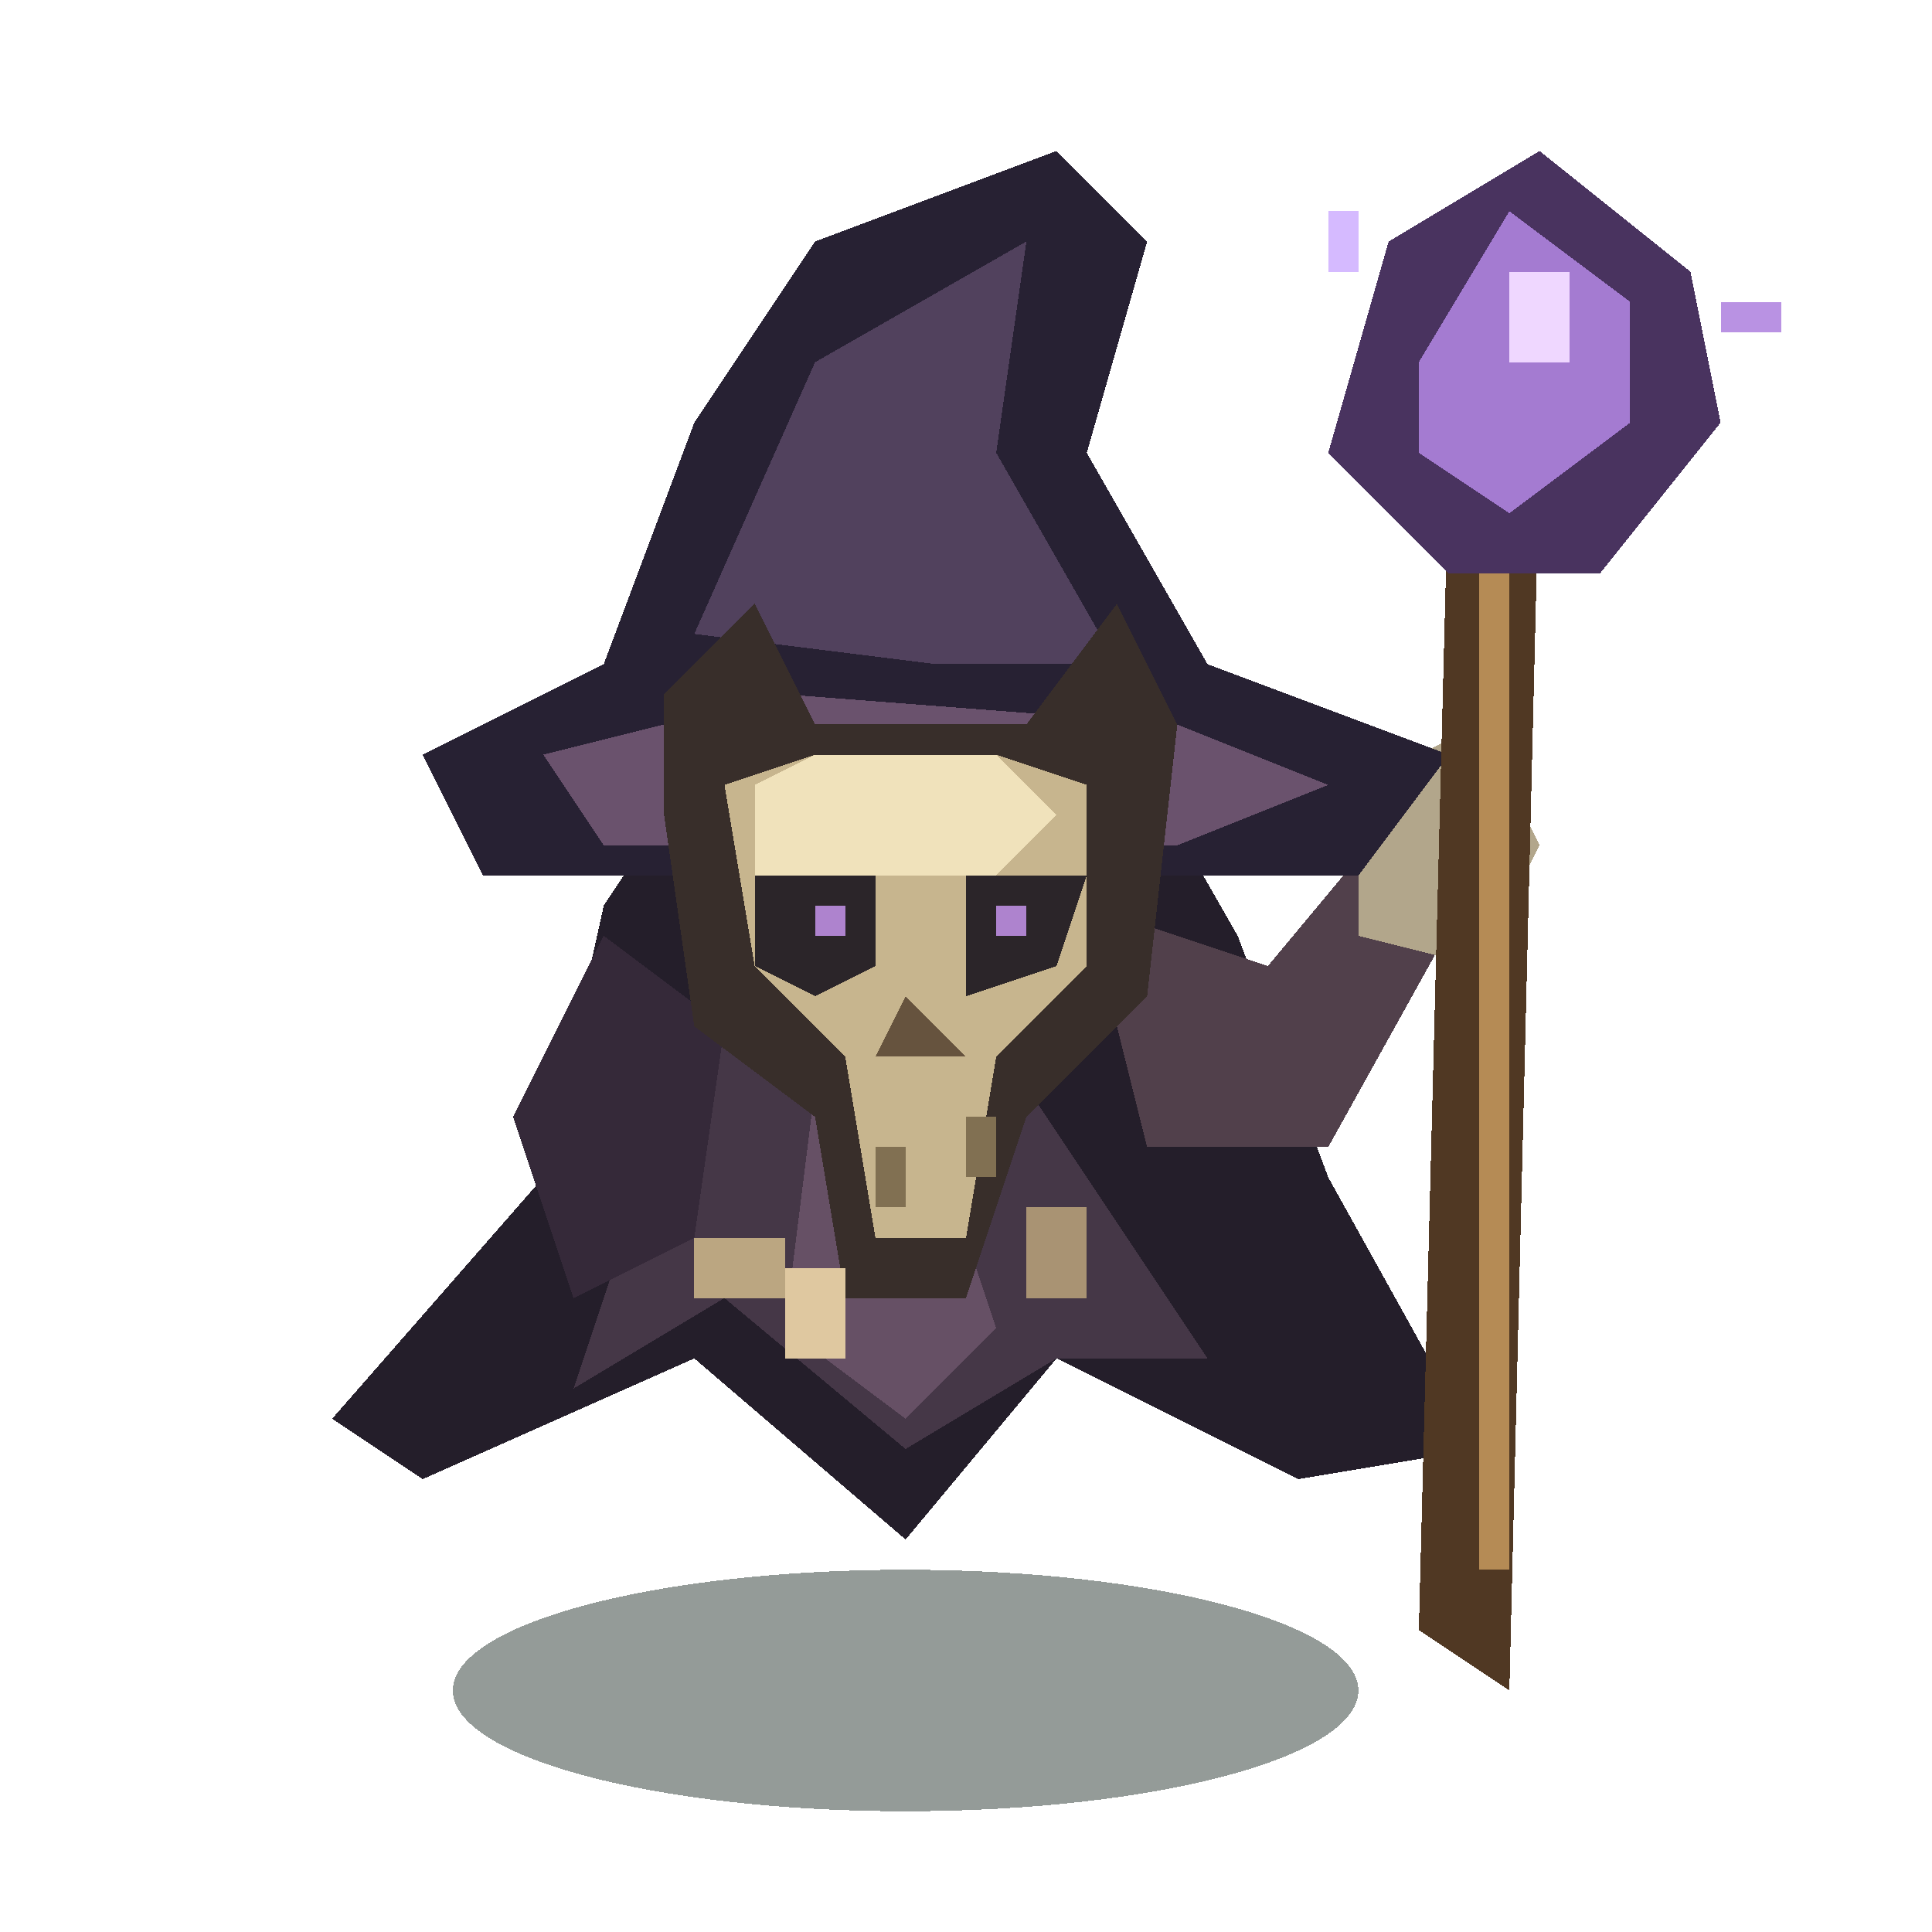
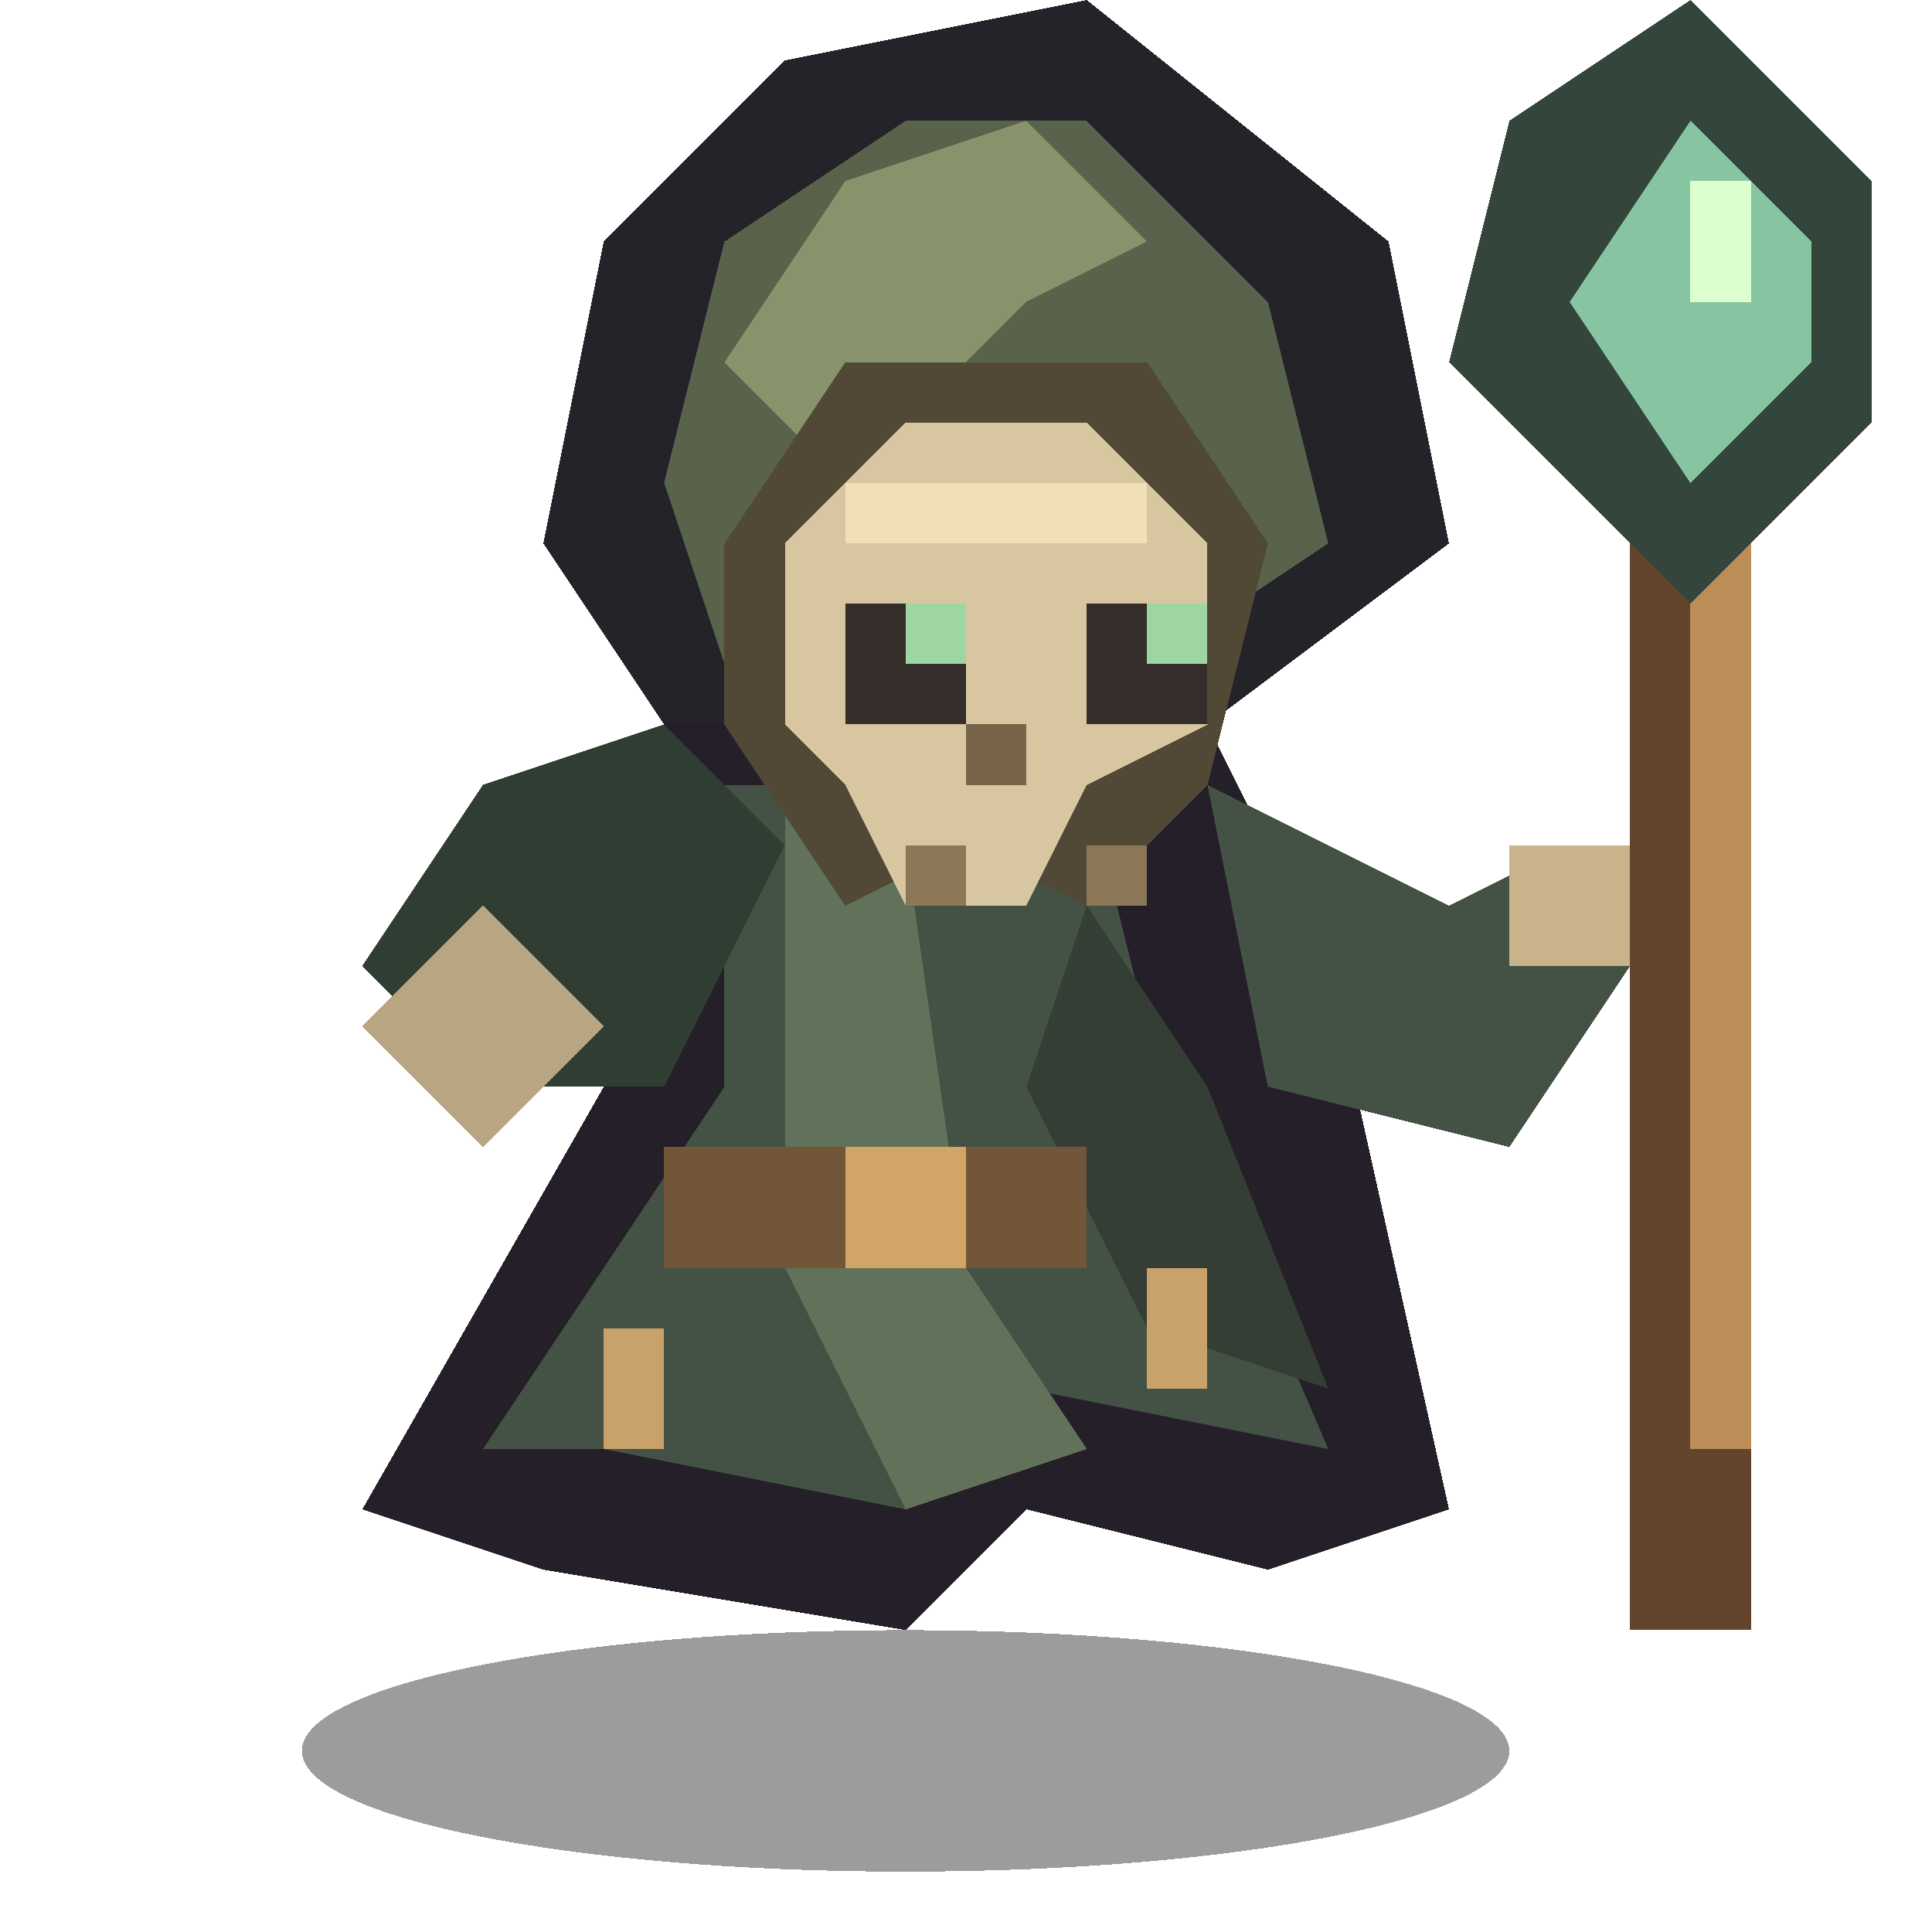
- <svg xmlns="http://www.w3.org/2000/svg" width="64" height="64" viewBox="0 0 64 64" shape-rendering="crispEdges">
-   <ellipse cx="30" cy="56" rx="15" ry="4" fill="#202d27" opacity=".48" />
-   <path d="M20 30L24 24H37L41 31 44 39 49 48 43 49 35 45 30 51 23 45 14 49 11 47 18 39Z" fill="#241e2a" />
-   <path d="M24 31L29 30 34 36 40 45 35 45 30 48 24 43 19 46Z" fill="#453747" />
-   <path d="M27 36L30 35 33 44 30 47 26 44Z" fill="#665065" />
-   <path d="M20 31L17 37 19 43 23 41 24 34Z" fill="#352939" />
-   <path d="M36 30L42 32 47 26 49 29 44 38 38 38Z" fill="#51404b" />
-   <path d="M45 26L49 24 51 28 49 32 45 31Z" fill="#b2a68b" />
-   <path d="M14 25L20 22 23 14 27 8 35 5 38 8 36 15 40 22 48 25 45 29 16 29Z" fill="#272133" />
-   <path d="M23 21L27 12 34 8 33 15 37 22 31 22Z" fill="#51415d" />
-   <path d="M18 25L26 23 39 24 44 26 39 28 20 28Z" fill="#6a526d" />
-   <path d="M22 27L22 23 25 20 27 24 34 24 37 20 39 24 38 33 34 37 32 43 28 43 27 37 23 34Z" fill="#382e2a" />
-   <path d="M24 26L27 25 33 25 36 26 36 32 33 35 32 41 29 41 28 35 25 32Z" fill="#c7b58e" />
-   <path d="M25 26L27 25 33 25 35 27 33 29 27 29 25 31Z" fill="#f0e2bb" />
-   <path d="M25 29L29 29 29 32 27 33 25 32Z M32 29L36 29 35 32 32 33Z" fill="#2b2529" />
-   <rect x="27" y="30" width="1" height="1" fill="#ae83ce" />
-   <rect x="33" y="30" width="1" height="1" fill="#ae83ce" />
-   <path d="M30 33L32 35 29 35Z" fill="#66533e" />
-   <rect x="29" y="38" width="1" height="2" fill="#817052" />
-   <rect x="32" y="37" width="1" height="2" fill="#817052" />
-   <rect x="23" y="41" width="3" height="2" fill="#bba681" />
-   <rect x="26" y="42" width="2" height="3" fill="#dfc8a0" />
-   <rect x="34" y="40" width="2" height="3" fill="#a99373" />
-   <path d="M47 54L48 15 51 15 50 56Z" fill="#503823" />
-   <rect x="49" y="19" width="1" height="33" fill="#b58b55" />
-   <path d="M44 15L46 8 51 5 56 9 57 14 53 19 48 19Z" fill="#49335f" />
-   <path d="M47 12L50 7 54 10 54 14 50 17 47 15Z" fill="#a47bd1" />
-   <rect x="50" y="9" width="2" height="3" fill="#efd7ff" />
-   <rect x="44" y="7" width="1" height="2" fill="#d5baff" />
-   <rect x="57" y="10" width="2" height="1" fill="#b992e3" />
+ <svg xmlns="http://www.w3.org/2000/svg" width="64" height="64" viewBox="0 0 32 32" shape-rendering="crispEdges">
+   <ellipse cx="15" cy="29" rx="10" ry="2" fill="#1e2426" opacity=".45" />
+   <g transform="translate(0 -2)">
+     <path d="M11 14H20L22 18L24 27L21 28L17 27L15 29L9 28L6 27L10 20Z" fill="#241f28" />
+     <path d="M12 15H18L19 19L22 26L17 25L15 27L10 26L8 26L12 20Z" fill="#435244" />
+     <path d="M13 15L15 16L16 23L18 26L15 27L13 23Z" fill="#62715a" />
+     <path d="M18 17L20 20L22 25L19 24L17 20Z" fill="#353e35" />
+     <rect x="11" y="21" width="7" height="2" fill="#72563a" />
+     <rect x="14" y="21" width="2" height="2" fill="#d0a565" />
+     <path d="M9 11L10 6L13 3L18 2L23 6L24 11L20 14H11Z" fill="#24232a" />
+     <path d="M11 10L12 6L15 4H18L21 7L22 11L19 13H12Z" fill="#59634b" />
+     <path d="M12 8L14 5L17 4L19 6L17 7L14 10Z" fill="#89936b" />
+     <path d="M12 11L14 8H19L21 11L20 15L18 17L16 16L14 17L12 14Z" fill="#514936" />
+     <path d="M13 11L15 9H18L20 11V14L18 15L17 17H15L14 15L13 14Z" fill="#d7c6a0" />
+     <rect x="14" y="10" width="5" height="1" fill="#f1e0b5" />
+     <rect x="14" y="12" width="2" height="2" fill="#352e2b" />
+     <rect x="18" y="12" width="2" height="2" fill="#352e2b" />
+     <rect x="15" y="12" width="1" height="1" fill="#9ed6a3" />
+     <rect x="19" y="12" width="1" height="1" fill="#9ed6a3" />
+     <rect x="16" y="14" width="1" height="1" fill="#786549" />
+     <rect x="15" y="16" width="1" height="1" fill="#8c7757" />
+     <rect x="18" y="16" width="1" height="1" fill="#8c7757" />
+     <path d="M8 15L11 14L13 16L11 20L8 20L6 18Z" fill="#303d32" />
+     <path d="M8 17L6 19L8 21L10 19Z" fill="#b8a581" />
+     <path d="M20 15L24 17L26 16L27 18L25 21L21 20Z" fill="#435244" />
+     <rect x="25" y="16" width="2" height="2" fill="#c8b38b" />
+     <rect x="27" y="8" width="2" height="21" fill="#64442d" />
+     <rect x="28" y="11" width="1" height="15" fill="#bc8e57" />
+     <path d="M24 8L25 4L28 2L31 5V9L28 12Z" fill="#34463c" />
+     <path d="M26 7L28 4L30 6V8L28 10Z" fill="#87c4a1" />
+     <rect x="28" y="5" width="1" height="2" fill="#dcffce" />
+     <rect x="10" y="24" width="1" height="2" fill="#c8a26a" />
+     <rect x="19" y="23" width="1" height="2" fill="#c8a26a" />
+   </g>
</svg>
